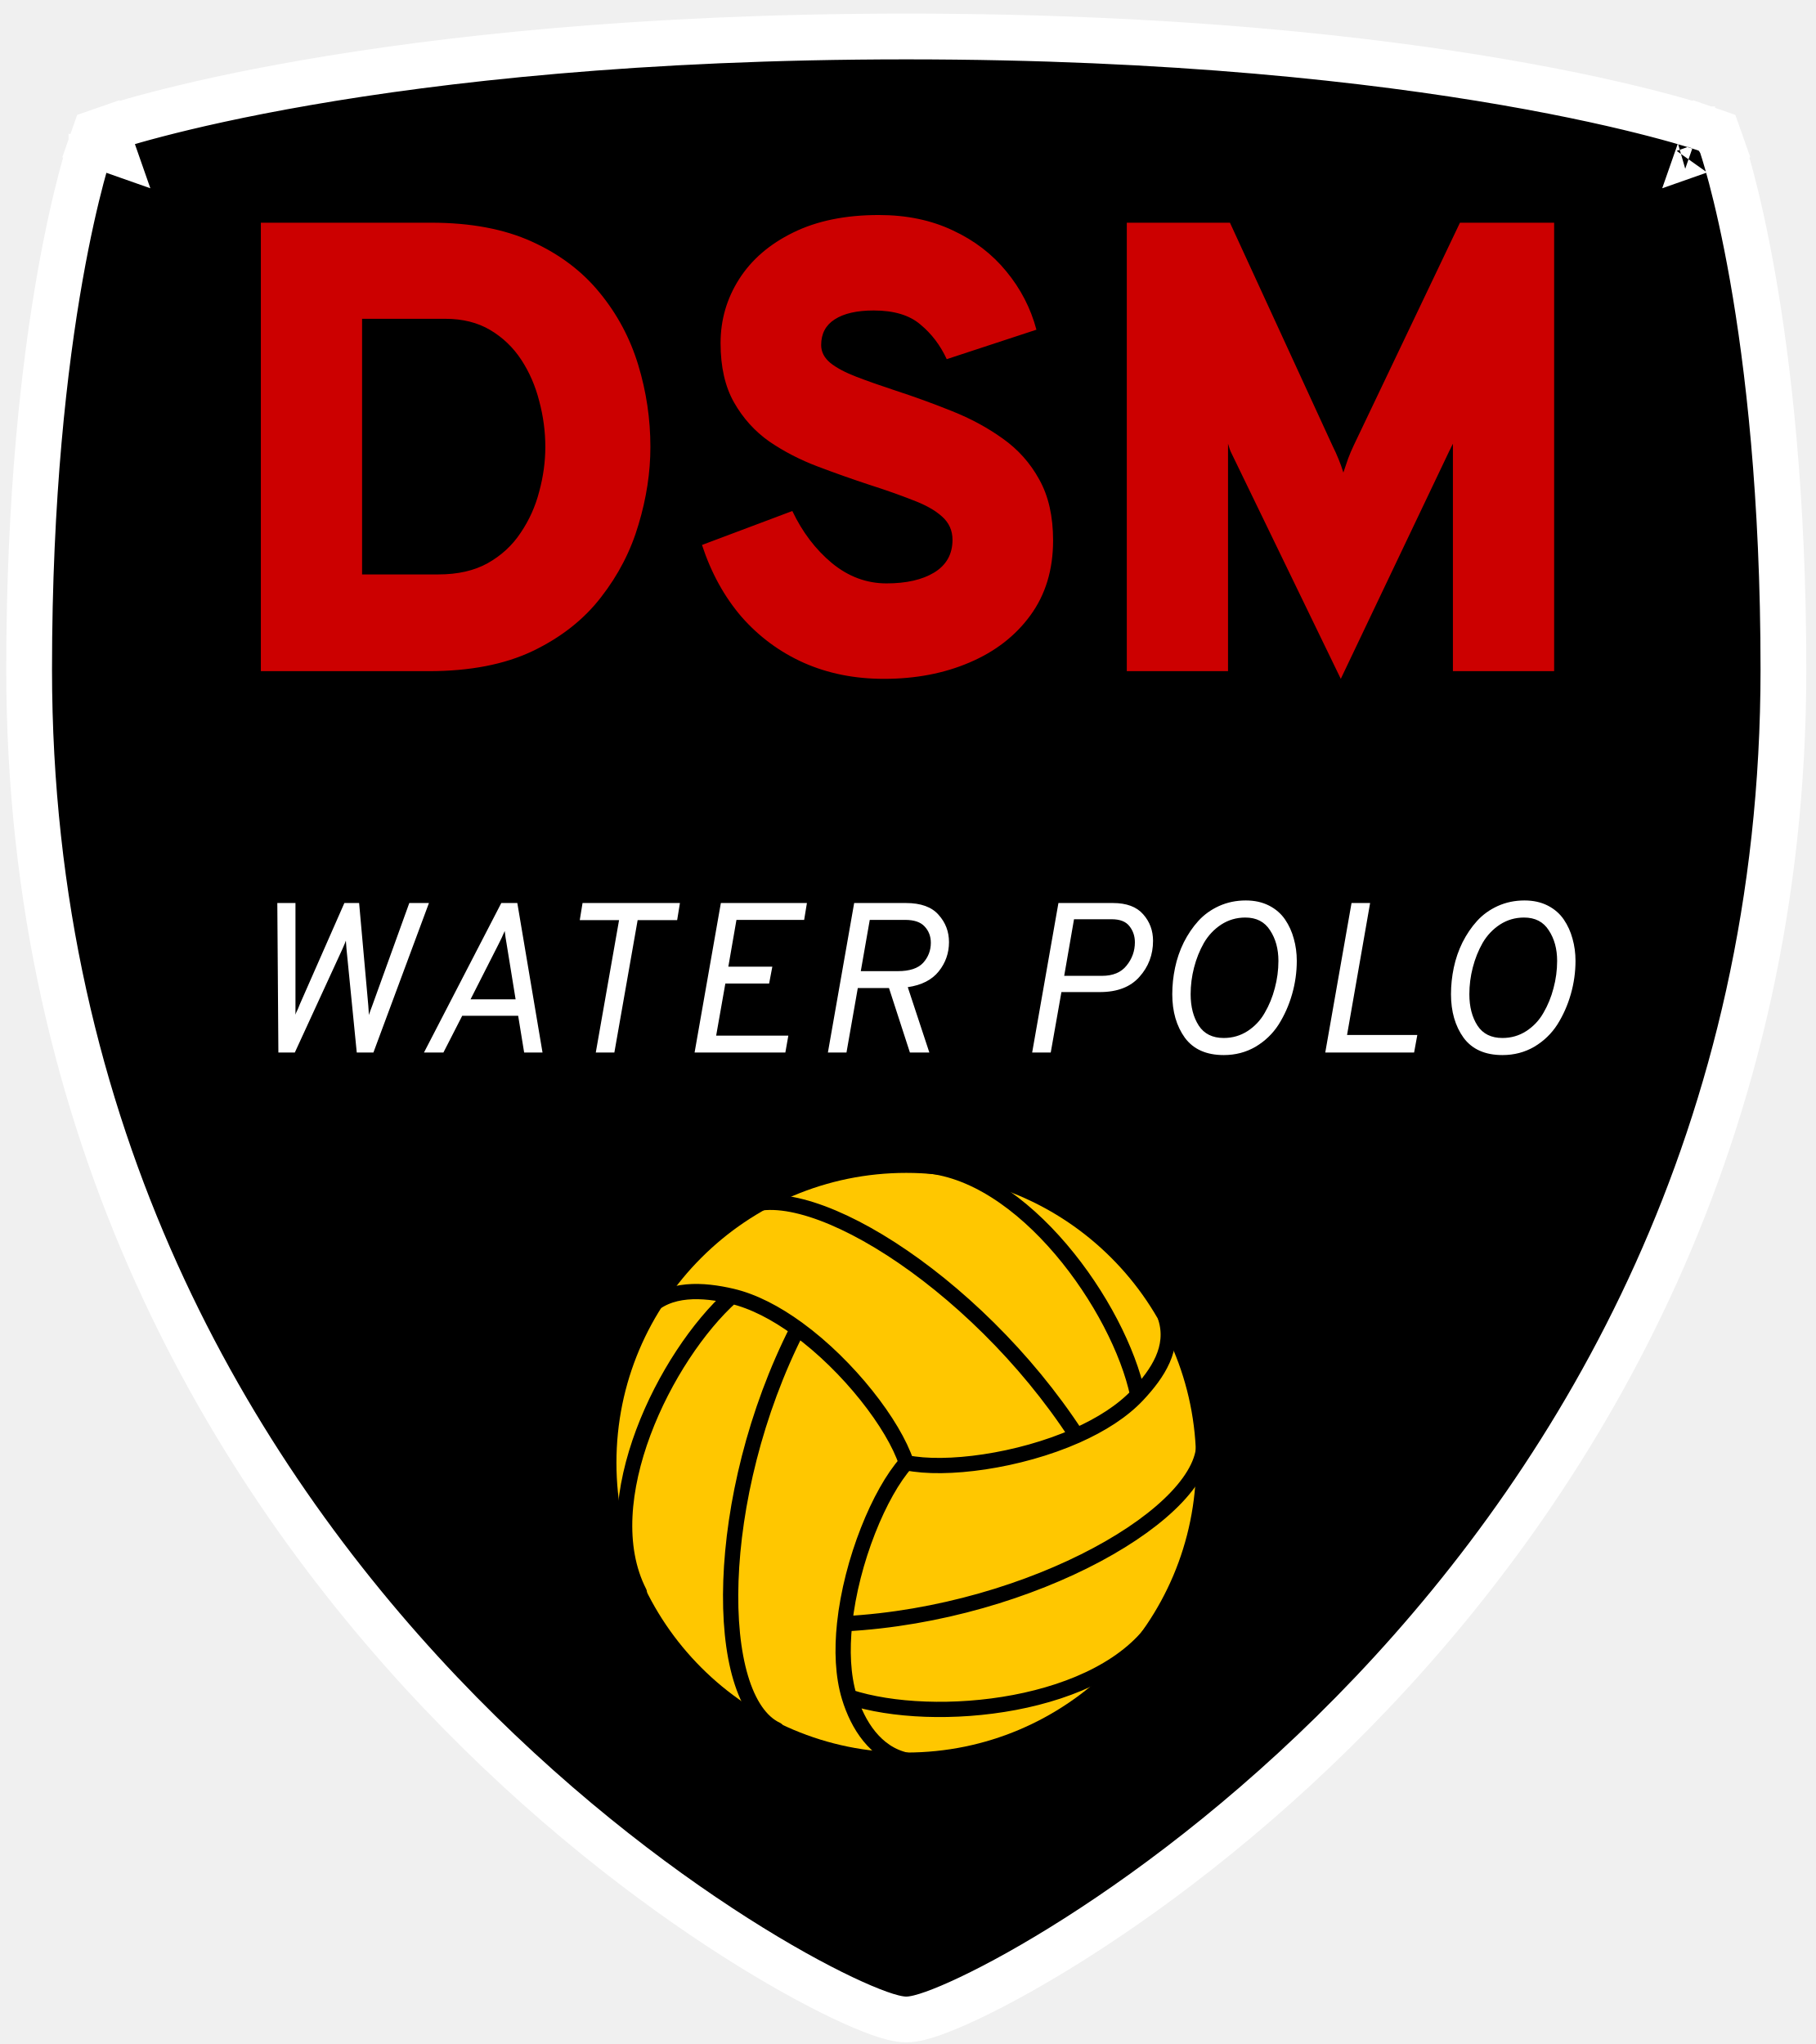
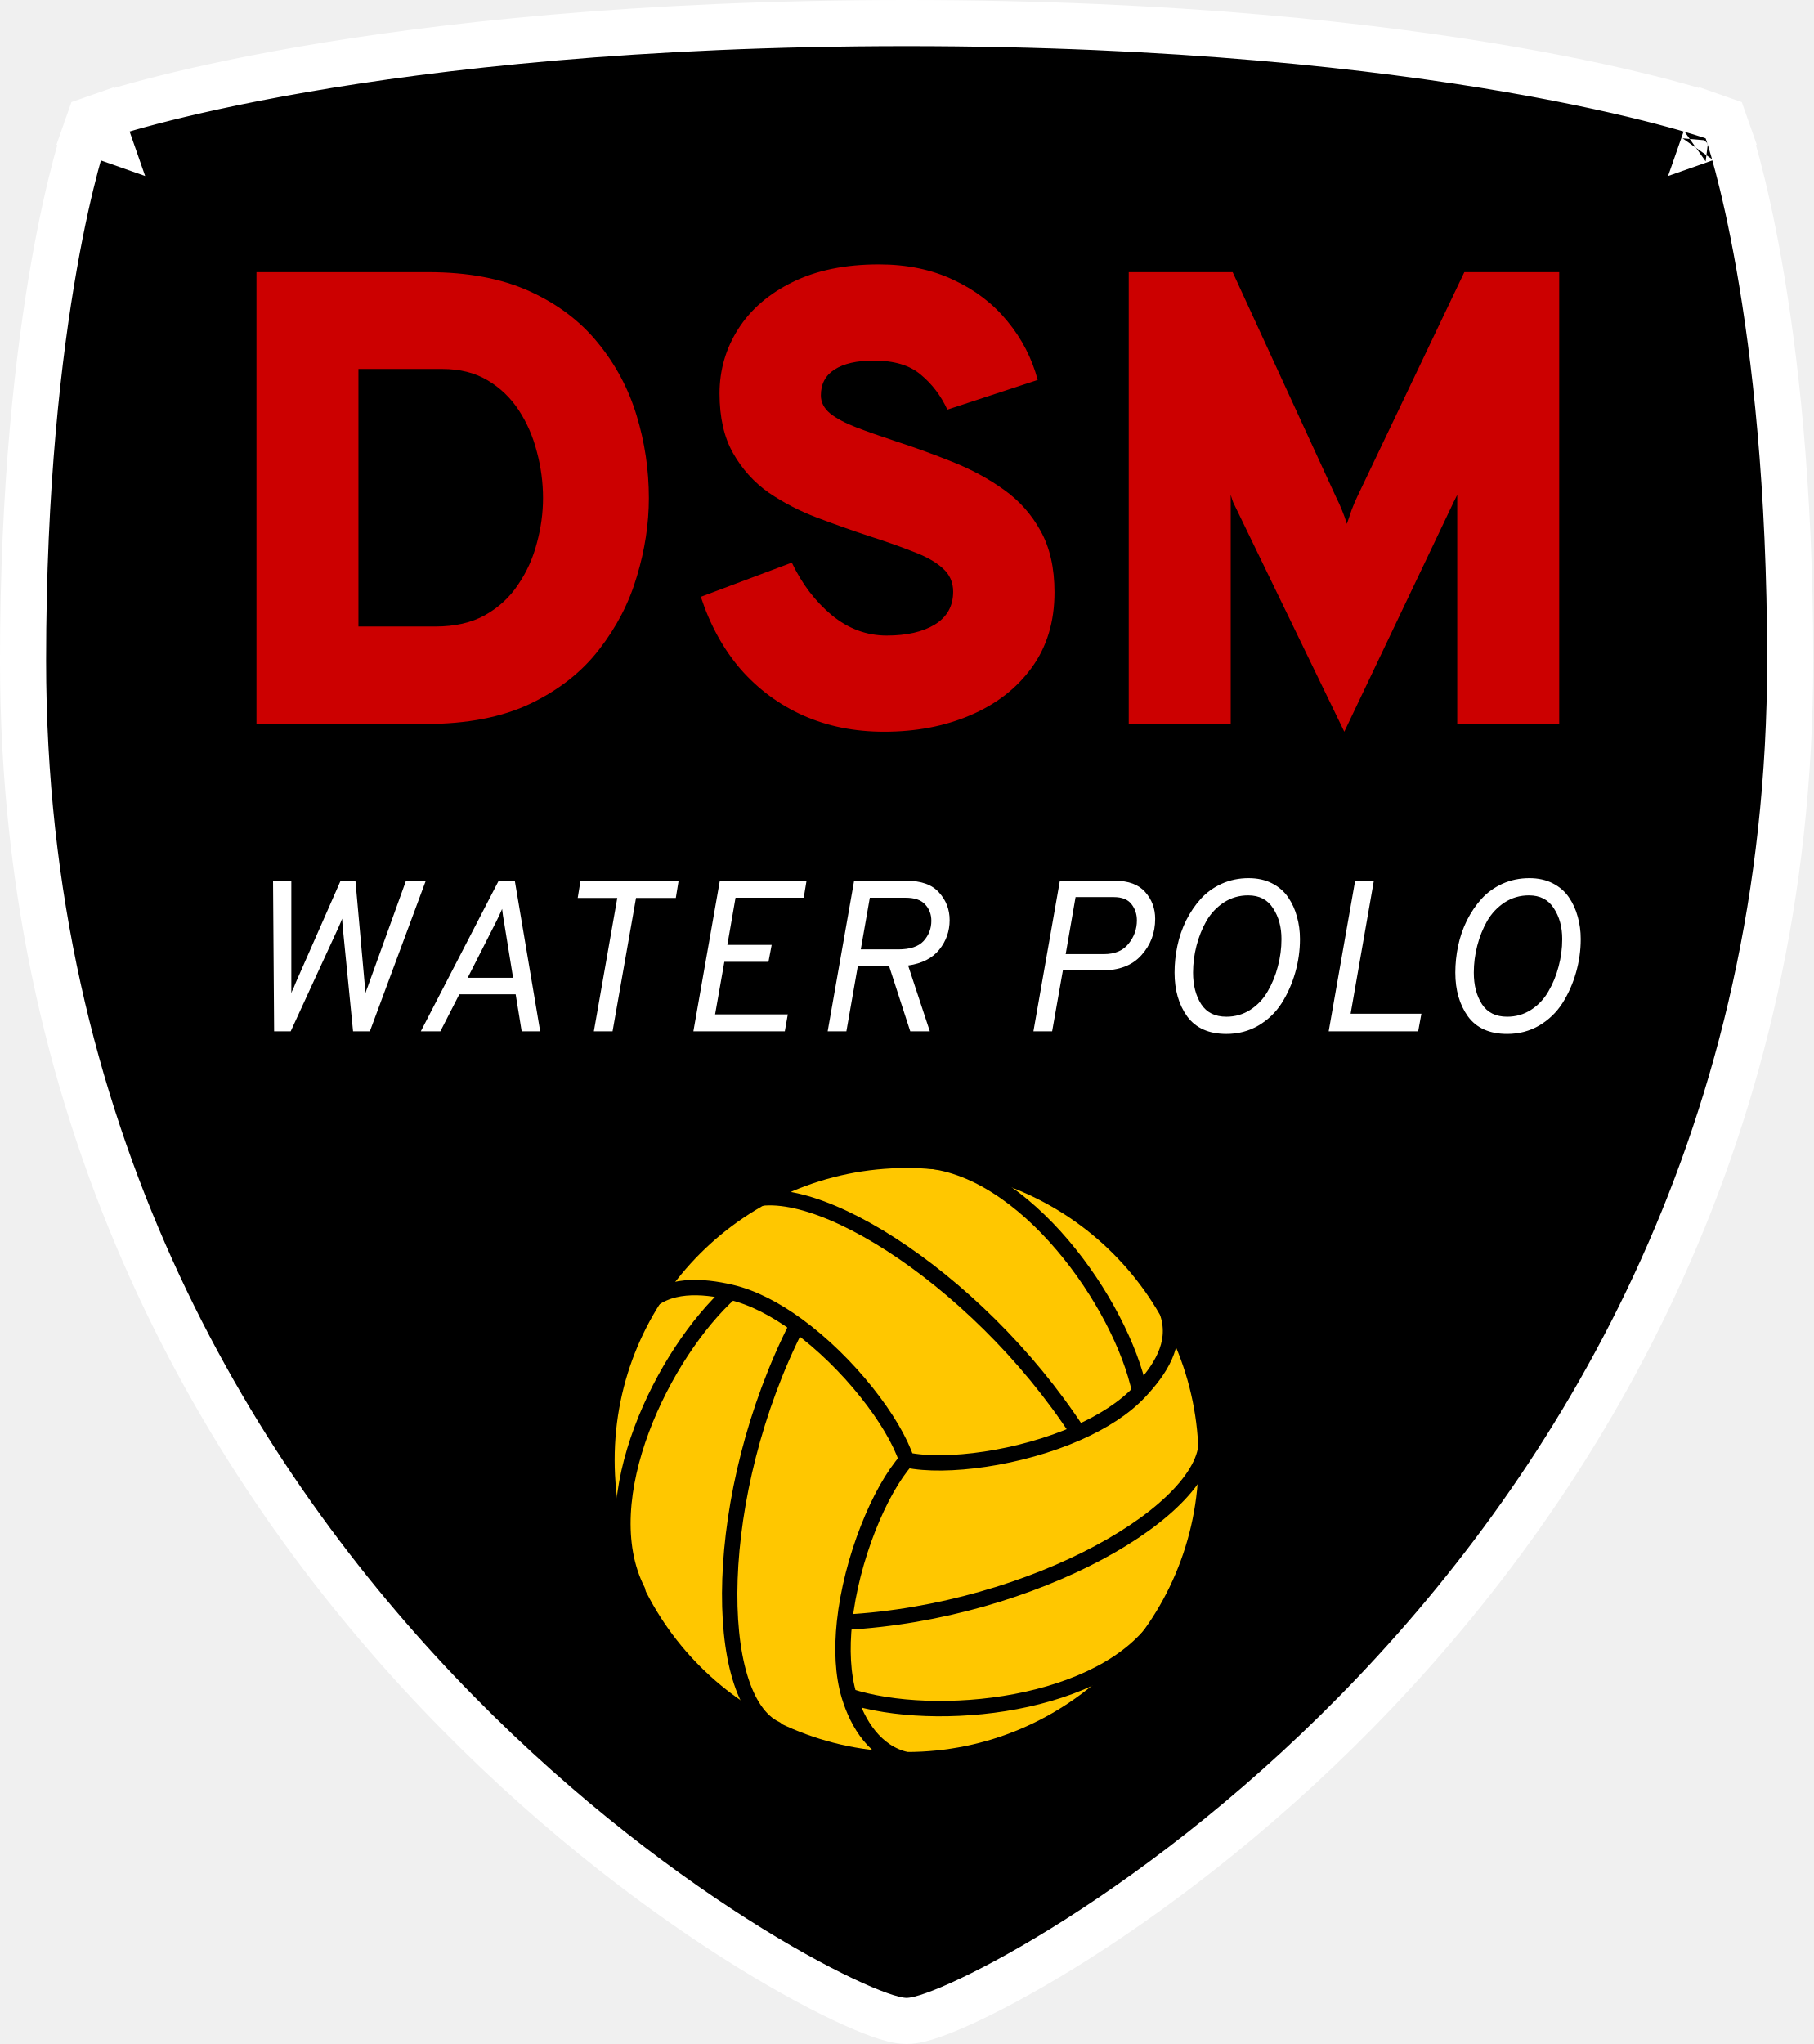
- <svg xmlns="http://www.w3.org/2000/svg" width="119" height="134" viewBox="0 0 119 134" fill="none">
-   <path d="M7.41 9.892L6.915 8.476L6.234 8.713L5.995 9.394L7.41 9.892ZM7.41 9.892C6.915 8.476 6.915 8.475 6.916 8.475L6.917 8.475L6.921 8.473L6.934 8.469L6.979 8.454C7.017 8.441 7.072 8.422 7.144 8.399C7.288 8.352 7.499 8.284 7.777 8.199C8.334 8.029 9.16 7.789 10.257 7.503C12.451 6.93 15.726 6.171 20.091 5.414C28.82 3.899 41.906 2.392 59.41 2.392C76.913 2.392 89.999 3.899 98.729 5.414C103.093 6.171 106.369 6.93 108.562 7.503C109.659 7.789 110.485 8.029 111.042 8.199C111.32 8.284 111.531 8.352 111.675 8.399C111.747 8.422 111.802 8.441 111.84 8.454L111.885 8.469L111.898 8.473L111.902 8.475L111.904 8.475C111.904 8.475 111.905 8.476 111.41 9.892M7.41 9.892C5.995 9.394 5.995 9.394 5.994 9.395L5.994 9.396L5.993 9.399L5.989 9.409L5.978 9.441C5.969 9.468 5.957 9.505 5.94 9.555C5.908 9.653 5.862 9.795 5.804 9.982C5.689 10.356 5.527 10.908 5.334 11.638C4.949 13.096 4.44 15.265 3.932 18.142C2.918 23.897 1.91 32.484 1.91 43.892C1.91 74.412 15.156 96.514 28.868 110.959C35.72 118.178 42.696 123.495 48.218 127.013C50.978 128.772 53.387 130.09 55.247 130.973C56.175 131.414 56.983 131.754 57.639 131.988C58.227 132.197 58.88 132.392 59.41 132.392C59.94 132.392 60.592 132.197 61.181 131.988C61.837 131.754 62.644 131.414 63.572 130.973C65.433 130.09 67.841 128.772 70.601 127.013C76.123 123.495 83.1 118.178 89.951 110.959C103.663 96.514 116.91 74.412 116.91 43.892C116.91 32.484 115.902 23.897 114.887 18.142C114.379 15.265 113.87 13.096 113.485 11.638C113.292 10.908 113.13 10.356 113.015 9.982C112.957 9.795 112.911 9.653 112.879 9.555C112.863 9.505 112.85 9.468 112.841 9.441L112.83 9.409L112.827 9.399L112.825 9.396L112.825 9.395C112.825 9.394 112.825 9.394 111.41 9.892M111.41 9.892L111.905 8.476L112.585 8.713L112.825 9.394L111.41 9.892Z" fill="black" stroke="white" stroke-width="3" />
-   <path d="M17.1 44V14.6H28.272C30.848 14.6 33.046 15.013 34.866 15.839C36.686 16.665 38.17 17.785 39.318 19.199C40.466 20.599 41.306 22.174 41.838 23.924C42.37 25.674 42.636 27.466 42.636 29.3C42.636 30.966 42.377 32.66 41.859 34.382C41.355 36.104 40.536 37.693 39.402 39.149C38.282 40.605 36.791 41.781 34.929 42.677C33.081 43.559 30.806 44 28.104 44H17.1ZM23.736 37.658H28.734C30.008 37.658 31.086 37.413 31.968 36.923C32.864 36.419 33.585 35.754 34.131 34.928C34.691 34.102 35.097 33.199 35.349 32.219C35.615 31.239 35.748 30.266 35.748 29.3C35.748 28.292 35.615 27.291 35.349 26.297C35.097 25.303 34.705 24.4 34.173 23.588C33.641 22.776 32.962 22.125 32.136 21.635C31.31 21.145 30.33 20.9 29.196 20.9H23.736V37.658ZM57.946 44.504C56.028 44.504 54.278 44.154 52.696 43.454C51.128 42.754 49.77 41.753 48.622 40.451C47.488 39.135 46.62 37.56 46.018 35.726L51.94 33.5C52.598 34.886 53.466 36.027 54.544 36.923C55.622 37.805 56.812 38.246 58.114 38.246C59.416 38.246 60.459 38.008 61.243 37.532C62.041 37.042 62.44 36.328 62.44 35.39C62.44 34.774 62.209 34.263 61.747 33.857C61.299 33.451 60.662 33.094 59.836 32.786C59.024 32.464 58.072 32.128 56.98 31.778C55.874 31.414 54.747 31.015 53.599 30.581C52.451 30.147 51.394 29.601 50.428 28.943C49.476 28.271 48.706 27.417 48.118 26.381C47.53 25.345 47.236 24.05 47.236 22.496C47.236 20.97 47.642 19.57 48.454 18.296C49.266 17.022 50.442 16.007 51.982 15.251C53.536 14.481 55.412 14.096 57.61 14.096C59.43 14.096 61.047 14.432 62.461 15.104C63.875 15.762 65.044 16.658 65.968 17.792C66.906 18.926 67.564 20.2 67.942 21.614L62.062 23.546C61.642 22.636 61.068 21.88 60.34 21.278C59.626 20.662 58.604 20.354 57.274 20.354C56.168 20.354 55.314 20.55 54.712 20.942C54.124 21.32 53.83 21.88 53.83 22.622C53.83 23.07 54.033 23.462 54.439 23.798C54.845 24.12 55.412 24.421 56.14 24.701C56.868 24.981 57.722 25.282 58.702 25.604C59.948 26.01 61.18 26.458 62.398 26.948C63.63 27.438 64.743 28.04 65.737 28.754C66.745 29.468 67.543 30.364 68.131 31.442C68.733 32.52 69.034 33.85 69.034 35.432C69.034 37.35 68.537 38.988 67.543 40.346C66.563 41.69 65.233 42.719 63.553 43.433C61.887 44.147 60.018 44.504 57.946 44.504ZM87.894 44.504L80.67 29.594C80.656 29.552 80.635 29.496 80.607 29.426C80.579 29.342 80.544 29.23 80.502 29.09C80.502 29.216 80.502 29.328 80.502 29.426C80.502 29.524 80.502 29.594 80.502 29.636V44H73.866V14.6H80.628L87.348 29.216C87.502 29.524 87.635 29.818 87.747 30.098C87.859 30.364 87.964 30.658 88.062 30.98C88.174 30.658 88.279 30.35 88.377 30.056C88.489 29.762 88.608 29.482 88.734 29.216L95.706 14.6H101.88V44H95.244V29.594C95.244 29.51 95.244 29.419 95.244 29.321C95.244 29.223 95.244 29.146 95.244 29.09C95.202 29.174 95.16 29.258 95.118 29.342C95.09 29.412 95.062 29.468 95.034 29.51L87.894 44.504Z" fill="#CC0000" />
-   <path d="M18.249 69L18.179 59.2H19.369V65.836V66.522C19.369 66.513 19.383 66.471 19.411 66.396C19.448 66.321 19.49 66.233 19.537 66.13C19.583 66.018 19.621 65.925 19.649 65.85L22.575 59.2H23.541L24.143 65.92L24.185 66.55C24.185 66.531 24.213 66.443 24.269 66.284C24.334 66.125 24.376 66.013 24.395 65.948L26.831 59.2H28.119L24.479 69H23.387L22.715 62.224L22.673 61.664C22.645 61.757 22.57 61.939 22.449 62.21L19.327 69H18.249ZM27.794 69L32.862 59.2H33.912L35.564 69H34.36L33.968 66.592H30.3L29.068 69H27.794ZM30.846 65.514H33.8L33.212 61.888C33.202 61.823 33.179 61.683 33.142 61.468C33.114 61.244 33.095 61.099 33.086 61.034C32.955 61.342 32.824 61.622 32.694 61.874L30.846 65.514ZM41.8 60.32L40.274 69H39.056L40.582 60.32H38.006L38.188 59.2H44.572L44.39 60.32H41.8ZM45.533 69L47.255 59.2H52.897L52.715 60.306H48.277L47.745 63.372H50.629L50.419 64.478H47.549L46.947 67.894H51.679L51.483 69H45.533ZM62.21 61.762C62.21 62.481 61.986 63.12 61.538 63.68C61.09 64.24 60.413 64.585 59.508 64.716L60.922 69H59.648L58.276 64.772H56.232L55.49 69H54.272L55.994 59.2H59.382C60.362 59.2 61.076 59.457 61.524 59.97C61.981 60.474 62.21 61.071 62.21 61.762ZM58.864 63.666C59.629 63.666 60.18 63.484 60.516 63.12C60.852 62.747 61.02 62.308 61.02 61.804C61.02 61.384 60.884 61.029 60.614 60.74C60.352 60.451 59.928 60.306 59.34 60.306H57.016L56.428 63.666H58.864ZM67.662 69L69.384 59.2H72.954C73.85 59.2 74.513 59.447 74.942 59.942C75.371 60.427 75.586 61.006 75.586 61.678C75.586 62.593 75.287 63.381 74.69 64.044C74.102 64.707 73.239 65.038 72.1 65.038H69.58L68.88 69H67.662ZM72.24 63.974C72.959 63.974 73.495 63.75 73.85 63.302C74.214 62.854 74.396 62.345 74.396 61.776C74.396 61.375 74.279 61.025 74.046 60.726C73.813 60.418 73.425 60.264 72.884 60.264H70.406L69.762 63.974H72.24ZM80.221 69.168C79.082 69.168 78.233 68.79 77.673 68.034C77.122 67.269 76.847 66.317 76.847 65.178C76.847 64.599 76.907 64.021 77.029 63.442C77.15 62.863 77.341 62.308 77.603 61.776C77.873 61.244 78.191 60.777 78.555 60.376C78.928 59.965 79.381 59.639 79.913 59.396C80.454 59.153 81.037 59.032 81.663 59.032C82.241 59.032 82.75 59.144 83.189 59.368C83.627 59.592 83.977 59.895 84.239 60.278C84.5 60.661 84.691 61.081 84.813 61.538C84.943 61.995 85.009 62.481 85.009 62.994C85.009 63.731 84.906 64.459 84.701 65.178C84.495 65.897 84.201 66.559 83.819 67.166C83.436 67.763 82.932 68.249 82.307 68.622C81.681 68.986 80.986 69.168 80.221 69.168ZM80.221 68.048C80.79 68.048 81.308 67.899 81.775 67.6C82.251 67.292 82.629 66.891 82.909 66.396C83.198 65.901 83.417 65.365 83.567 64.786C83.725 64.198 83.805 63.601 83.805 62.994C83.805 62.21 83.623 61.543 83.259 60.992C82.904 60.432 82.363 60.152 81.635 60.152C81.056 60.152 80.529 60.306 80.053 60.614C79.586 60.922 79.208 61.323 78.919 61.818C78.639 62.313 78.424 62.849 78.275 63.428C78.125 64.007 78.051 64.59 78.051 65.178C78.051 65.999 78.228 66.685 78.583 67.236C78.937 67.777 79.483 68.048 80.221 68.048ZM86.876 69L88.598 59.2H89.816L88.304 67.852H92.91L92.7 69H86.876ZM98.492 69.168C97.353 69.168 96.504 68.79 95.944 68.034C95.393 67.269 95.118 66.317 95.118 65.178C95.118 64.599 95.178 64.021 95.3 63.442C95.421 62.863 95.612 62.308 95.874 61.776C96.144 61.244 96.462 60.777 96.826 60.376C97.199 59.965 97.652 59.639 98.184 59.396C98.725 59.153 99.308 59.032 99.934 59.032C100.512 59.032 101.021 59.144 101.46 59.368C101.898 59.592 102.248 59.895 102.51 60.278C102.771 60.661 102.962 61.081 103.084 61.538C103.214 61.995 103.28 62.481 103.28 62.994C103.28 63.731 103.177 64.459 102.972 65.178C102.766 65.897 102.472 66.559 102.09 67.166C101.707 67.763 101.203 68.249 100.578 68.622C99.952 68.986 99.257 69.168 98.492 69.168ZM98.492 68.048C99.061 68.048 99.579 67.899 100.046 67.6C100.522 67.292 100.9 66.891 101.18 66.396C101.469 65.901 101.688 65.365 101.838 64.786C101.996 64.198 102.076 63.601 102.076 62.994C102.076 62.21 101.894 61.543 101.53 60.992C101.175 60.432 100.634 60.152 99.906 60.152C99.327 60.152 98.8 60.306 98.324 60.614C97.857 60.922 97.479 61.323 97.19 61.818C96.91 62.313 96.695 62.849 96.546 63.428C96.396 64.007 96.322 64.59 96.322 65.178C96.322 65.999 96.499 66.685 96.854 67.236C97.208 67.777 97.754 68.048 98.492 68.048Z" fill="white" />
-   <mask id="mask0_1315_139" style="mask-type:alpha" maskUnits="userSpaceOnUse" x="40" y="76" width="39" height="39">
-     <circle cx="59.41" cy="95.892" r="19" fill="black" />
+ <svg xmlns="http://www.w3.org/2000/svg" width="118" height="133" viewBox="0 0 118 133" fill="none">
+   <path d="M7 9L6.505 7.584L5.824 7.822L5.585 8.502L7 9ZM7 9C6.505 7.584 6.506 7.584 6.506 7.584L6.508 7.583L6.512 7.582L6.525 7.577L6.569 7.562C6.608 7.549 6.663 7.531 6.735 7.507C6.878 7.46 7.089 7.393 7.368 7.308C7.924 7.138 8.751 6.898 9.847 6.611C12.041 6.038 15.316 5.279 19.681 4.522C28.411 3.007 41.497 1.5 59 1.5C76.503 1.5 89.589 3.007 98.319 4.522C102.684 5.279 105.959 6.038 108.153 6.611C109.249 6.898 110.076 7.138 110.632 7.308C110.911 7.393 111.122 7.46 111.265 7.507C111.337 7.531 111.392 7.549 111.431 7.562L111.475 7.577L111.488 7.582L111.492 7.583L111.494 7.584C111.494 7.584 111.495 7.584 111 9M7 9C5.585 8.502 5.585 8.502 5.585 8.503L5.584 8.504L5.583 8.507L5.58 8.517L5.569 8.549C5.56 8.576 5.547 8.614 5.531 8.663C5.498 8.761 5.452 8.904 5.395 9.091C5.279 9.465 5.118 10.017 4.925 10.746C4.539 12.205 4.03 14.373 3.523 17.251C2.508 23.006 1.5 31.593 1.5 43C1.5 73.52 14.747 95.623 28.458 110.067C35.31 117.286 42.287 122.603 47.808 126.122C50.569 127.881 52.977 129.198 54.837 130.081C55.766 130.522 56.573 130.863 57.229 131.096C57.818 131.306 58.47 131.5 59 131.5C59.53 131.5 60.182 131.306 60.771 131.096C61.427 130.863 62.234 130.522 63.163 130.081C65.023 129.198 67.431 127.881 70.192 126.122C75.713 122.603 82.69 117.286 89.542 110.067C103.253 95.623 116.5 73.52 116.5 43C116.5 31.593 115.492 23.006 114.477 17.251C113.97 14.373 113.461 12.205 113.075 10.746C112.882 10.017 112.721 9.465 112.605 9.091C112.548 8.904 112.502 8.761 112.469 8.663C112.453 8.614 112.44 8.576 112.431 8.549L112.42 8.517L112.417 8.507L112.416 8.504L112.415 8.503C112.415 8.502 112.415 8.502 111 9M111 9L111.495 7.584L112.176 7.822L112.415 8.502L111 9Z" fill="black" stroke="white" stroke-width="3" />
+   <path d="M16.691 47.108V17.708H27.863C30.439 17.708 32.636 18.121 34.456 18.947C36.276 19.773 37.761 20.893 38.908 22.307C40.056 23.707 40.897 25.282 41.428 27.032C41.961 28.782 42.227 30.574 42.227 32.408C42.227 34.074 41.968 35.768 41.45 37.49C40.946 39.212 40.127 40.801 38.992 42.257C37.873 43.713 36.382 44.889 34.52 45.785C32.672 46.667 30.396 47.108 27.695 47.108H16.691ZM23.326 40.766H28.325C29.599 40.766 30.677 40.521 31.558 40.031C32.455 39.527 33.175 38.862 33.721 38.036C34.282 37.21 34.688 36.307 34.94 35.327C35.206 34.347 35.339 33.374 35.339 32.408C35.339 31.4 35.206 30.399 34.94 29.405C34.688 28.411 34.295 27.508 33.764 26.696C33.231 25.884 32.553 25.233 31.727 24.743C30.901 24.253 29.921 24.008 28.787 24.008H23.326V40.766ZM57.536 47.612C55.618 47.612 53.868 47.262 52.286 46.562C50.718 45.862 49.36 44.861 48.212 43.559C47.078 42.243 46.21 40.668 45.608 38.834L51.53 36.608C52.188 37.994 53.056 39.135 54.134 40.031C55.212 40.913 56.402 41.354 57.704 41.354C59.006 41.354 60.049 41.116 60.833 40.64C61.631 40.15 62.03 39.436 62.03 38.498C62.03 37.882 61.799 37.371 61.337 36.965C60.889 36.559 60.252 36.202 59.426 35.894C58.614 35.572 57.662 35.236 56.57 34.886C55.464 34.522 54.337 34.123 53.189 33.689C52.041 33.255 50.984 32.709 50.018 32.051C49.066 31.379 48.296 30.525 47.708 29.489C47.12 28.453 46.826 27.158 46.826 25.604C46.826 24.078 47.232 22.678 48.044 21.404C48.856 20.13 50.032 19.115 51.572 18.359C53.126 17.589 55.002 17.204 57.2 17.204C59.02 17.204 60.637 17.54 62.051 18.212C63.465 18.87 64.634 19.766 65.558 20.9C66.496 22.034 67.154 23.308 67.532 24.722L61.652 26.654C61.232 25.744 60.658 24.988 59.93 24.386C59.216 23.77 58.194 23.462 56.864 23.462C55.758 23.462 54.904 23.658 54.302 24.05C53.714 24.428 53.42 24.988 53.42 25.73C53.42 26.178 53.623 26.57 54.029 26.906C54.435 27.228 55.002 27.529 55.73 27.809C56.458 28.089 57.312 28.39 58.292 28.712C59.538 29.118 60.77 29.566 61.988 30.056C63.22 30.546 64.333 31.148 65.327 31.862C66.335 32.576 67.133 33.472 67.721 34.55C68.323 35.628 68.624 36.958 68.624 38.54C68.624 40.458 68.127 42.096 67.133 43.454C66.153 44.798 64.823 45.827 63.143 46.541C61.477 47.255 59.608 47.612 57.536 47.612ZM87.484 47.612L80.26 32.702C80.246 32.66 80.225 32.604 80.197 32.534C80.169 32.45 80.134 32.338 80.092 32.198C80.092 32.324 80.092 32.436 80.092 32.534C80.092 32.632 80.092 32.702 80.092 32.744V47.108H73.456V17.708H80.218L86.938 32.324C87.092 32.632 87.225 32.926 87.337 33.206C87.449 33.472 87.554 33.766 87.652 34.088C87.764 33.766 87.869 33.458 87.967 33.164C88.079 32.87 88.198 32.59 88.324 32.324L95.296 17.708H101.47V47.108H94.834V32.702C94.834 32.618 94.834 32.527 94.834 32.429C94.834 32.331 94.834 32.254 94.834 32.198C94.792 32.282 94.75 32.366 94.708 32.45C94.68 32.52 94.652 32.576 94.624 32.618L87.484 47.612Z" fill="#CC0000" />
+   <path d="M17.839 67.108L17.769 57.308H18.959V63.944V64.63C18.959 64.621 18.973 64.579 19.001 64.504C19.038 64.43 19.08 64.341 19.127 64.238C19.174 64.126 19.211 64.033 19.239 63.958L22.165 57.308H23.131L23.733 64.028L23.775 64.658C23.775 64.64 23.803 64.551 23.859 64.392C23.924 64.234 23.966 64.122 23.985 64.056L26.421 57.308H27.709L24.069 67.108H22.977L22.305 60.332L22.263 59.772C22.235 59.866 22.16 60.048 22.039 60.318L18.917 67.108H17.839ZM27.384 67.108L32.452 57.308H33.502L35.154 67.108H33.95L33.558 64.7H29.89L28.658 67.108H27.384ZM30.436 63.622H33.39L32.802 59.996C32.793 59.931 32.769 59.791 32.732 59.576C32.704 59.352 32.685 59.208 32.676 59.142C32.545 59.45 32.415 59.73 32.284 59.982L30.436 63.622ZM41.39 58.428L39.864 67.108H38.646L40.172 58.428H37.596L37.778 57.308H44.162L43.98 58.428H41.39ZM45.123 67.108L46.845 57.308H52.487L52.305 58.414H47.867L47.335 61.48H50.219L50.009 62.586H47.139L46.537 66.002H51.269L51.073 67.108H45.123ZM61.8 59.87C61.8 60.589 61.576 61.228 61.128 61.788C60.68 62.348 60.003 62.694 59.098 62.824L60.512 67.108H59.238L57.866 62.88H55.822L55.08 67.108H53.862L55.584 57.308H58.972C59.952 57.308 60.666 57.565 61.114 58.078C61.571 58.582 61.8 59.18 61.8 59.87ZM58.454 61.774C59.219 61.774 59.77 61.592 60.106 61.228C60.442 60.855 60.61 60.416 60.61 59.912C60.61 59.492 60.475 59.138 60.204 58.848C59.943 58.559 59.518 58.414 58.93 58.414H56.606L56.018 61.774H58.454ZM67.252 67.108L68.974 57.308H72.544C73.44 57.308 74.103 57.556 74.532 58.05C74.962 58.536 75.176 59.114 75.176 59.786C75.176 60.701 74.878 61.49 74.28 62.152C73.692 62.815 72.829 63.146 71.69 63.146H69.17L68.47 67.108H67.252ZM71.83 62.082C72.549 62.082 73.086 61.858 73.44 61.41C73.804 60.962 73.986 60.454 73.986 59.884C73.986 59.483 73.87 59.133 73.636 58.834C73.403 58.526 73.016 58.372 72.474 58.372H69.996L69.352 62.082H71.83ZM79.811 67.276C78.672 67.276 77.823 66.898 77.263 66.142C76.712 65.377 76.437 64.425 76.437 63.286C76.437 62.708 76.498 62.129 76.619 61.55C76.74 60.972 76.932 60.416 77.193 59.884C77.464 59.352 77.781 58.886 78.145 58.484C78.518 58.074 78.971 57.747 79.503 57.504C80.044 57.262 80.628 57.14 81.253 57.14C81.832 57.14 82.34 57.252 82.779 57.476C83.218 57.7 83.568 58.004 83.829 58.386C84.09 58.769 84.282 59.189 84.403 59.646C84.534 60.104 84.599 60.589 84.599 61.102C84.599 61.84 84.496 62.568 84.291 63.286C84.086 64.005 83.792 64.668 83.409 65.274C83.026 65.872 82.522 66.357 81.897 66.73C81.272 67.094 80.576 67.276 79.811 67.276ZM79.811 66.156C80.38 66.156 80.898 66.007 81.365 65.708C81.841 65.4 82.219 64.999 82.499 64.504C82.788 64.01 83.008 63.473 83.157 62.894C83.316 62.306 83.395 61.709 83.395 61.102C83.395 60.318 83.213 59.651 82.849 59.1C82.494 58.54 81.953 58.26 81.225 58.26C80.646 58.26 80.119 58.414 79.643 58.722C79.176 59.03 78.798 59.432 78.509 59.926C78.229 60.421 78.014 60.958 77.865 61.536C77.716 62.115 77.641 62.698 77.641 63.286C77.641 64.108 77.818 64.794 78.173 65.344C78.528 65.886 79.074 66.156 79.811 66.156ZM86.467 67.108L88.189 57.308H89.407L87.895 65.96H92.501L92.291 67.108H86.467ZM98.082 67.276C96.943 67.276 96.094 66.898 95.534 66.142C94.983 65.377 94.708 64.425 94.708 63.286C94.708 62.708 94.769 62.129 94.89 61.55C95.011 60.972 95.203 60.416 95.464 59.884C95.735 59.352 96.052 58.886 96.416 58.484C96.789 58.074 97.242 57.747 97.774 57.504C98.315 57.262 98.899 57.14 99.524 57.14C100.103 57.14 100.611 57.252 101.05 57.476C101.489 57.7 101.839 58.004 102.1 58.386C102.361 58.769 102.553 59.189 102.674 59.646C102.805 60.104 102.87 60.589 102.87 61.102C102.87 61.84 102.767 62.568 102.562 63.286C102.357 64.005 102.063 64.668 101.68 65.274C101.297 65.872 100.793 66.357 100.168 66.73C99.543 67.094 98.847 67.276 98.082 67.276ZM98.082 66.156C98.651 66.156 99.169 66.007 99.636 65.708C100.112 65.4 100.49 64.999 100.77 64.504C101.059 64.01 101.279 63.473 101.428 62.894C101.587 62.306 101.666 61.709 101.666 61.102C101.666 60.318 101.484 59.651 101.12 59.1C100.765 58.54 100.224 58.26 99.496 58.26C98.917 58.26 98.39 58.414 97.914 58.722C97.447 59.03 97.069 59.432 96.78 59.926C96.5 60.421 96.285 60.958 96.136 61.536C95.987 62.115 95.912 62.698 95.912 63.286C95.912 64.108 96.089 64.794 96.444 65.344C96.799 65.886 97.345 66.156 98.082 66.156Z" fill="white" />
+   <mask id="mask0_2_145" style="mask-type:alpha" maskUnits="userSpaceOnUse" x="40" y="76" width="38" height="38">
+     <circle cx="59" cy="95" r="19" fill="black" />
  </mask>
-   <g mask="url(#mask0_1315_139)">
-     <rect x="37.984" y="73.658" width="43.255" height="43.66" fill="#FFC700" />
-     <path d="M59.41 95.891C57.66 97.847 55.805 102.319 55.367 106.451M59.41 95.891C58.591 93.398 55.645 89.556 52.286 87.111M59.41 95.891C61.978 96.429 66.778 95.799 70.576 94.113M55.367 106.451C67.697 105.796 79.314 99.04 78.91 94.392M55.367 106.451C55.184 108.181 55.249 109.852 55.674 111.253M55.674 111.253C56.227 113.076 57.391 114.943 59.41 115.392M55.674 111.253C61.229 113.072 72.271 112.003 75.91 106.392M52.286 87.111C46.689 98.116 46.682 111.417 50.91 113.392M52.286 87.111C50.879 86.087 49.4 85.308 47.974 84.975M47.974 84.975C46.118 84.543 43.808 84.367 42.41 85.892M47.974 84.975C43.621 88.876 38.87 98.435 41.91 104.392M70.576 94.113C63.843 83.762 52.234 76.717 48.41 79.392M70.576 94.113C72.166 93.406 73.58 92.515 74.581 91.446M74.581 91.446C75.883 90.055 77.031 88.364 76.41 86.392M74.581 91.446C73.379 85.725 67.088 76.737 60.41 76.392" stroke="black" stroke-linecap="round" />
+   <g mask="url(#mask0_2_145)">
+     <rect x="37.574" y="72.766" width="43.255" height="43.66" fill="#FFC700" />
+     <path d="M59 95C57.25 96.956 55.395 101.427 54.957 105.559M59 95C58.181 92.507 55.236 88.664 51.877 86.219M59 95C61.569 95.537 66.369 94.908 70.166 93.221M54.957 105.559C67.287 104.904 78.904 98.149 78.5 93.5M54.957 105.559C54.774 107.29 54.839 108.96 55.264 110.362M55.264 110.362C55.818 112.184 56.981 114.051 59 114.5M55.264 110.362C60.819 112.181 71.862 111.111 75.5 105.5M51.877 86.219C46.279 97.225 46.272 110.526 50.5 112.5M51.877 86.219C50.47 85.195 48.99 84.416 47.564 84.084M47.564 84.084C45.709 83.652 43.398 83.476 42 85M47.564 84.084C43.211 87.985 38.46 97.544 41.5 103.5M70.166 93.221C63.434 82.871 51.824 75.826 48 78.5M70.166 93.221C71.756 92.515 73.171 91.623 74.171 90.554M74.171 90.554C75.473 89.163 76.621 87.473 76 85.5M74.171 90.554C72.969 84.834 66.678 75.845 60 75.5" stroke="black" stroke-linecap="round" />
  </g>
</svg>
